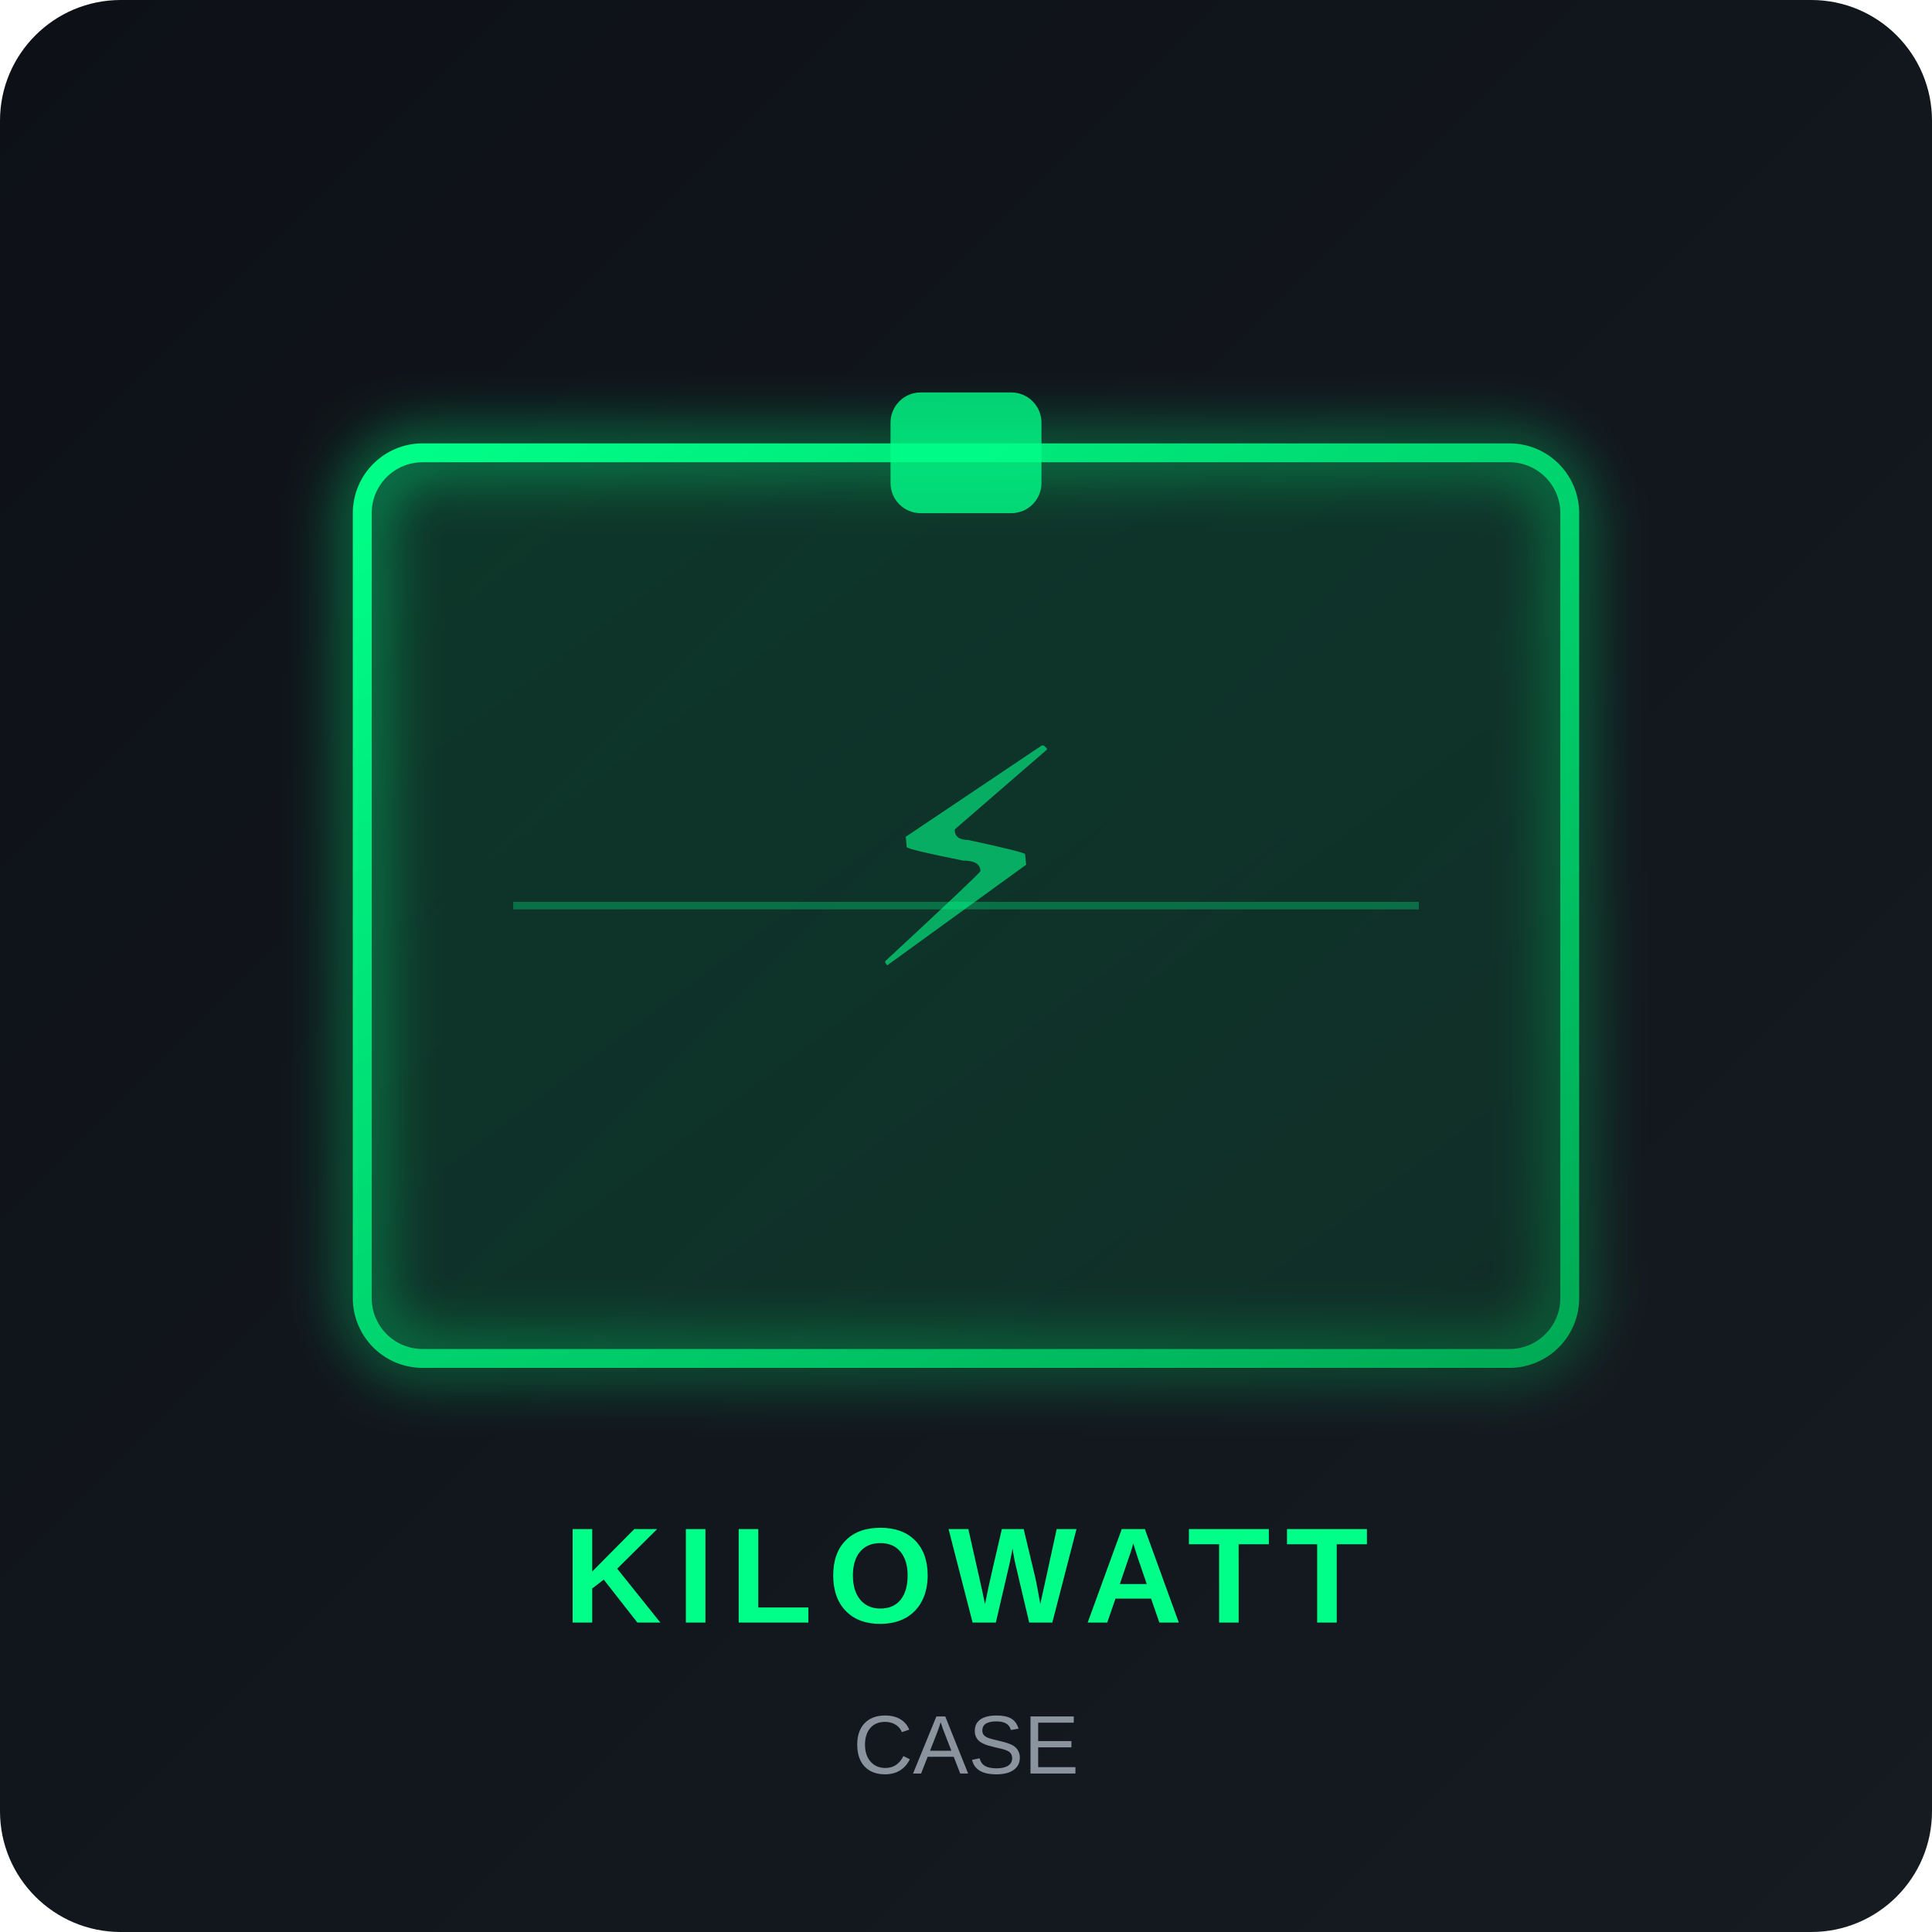
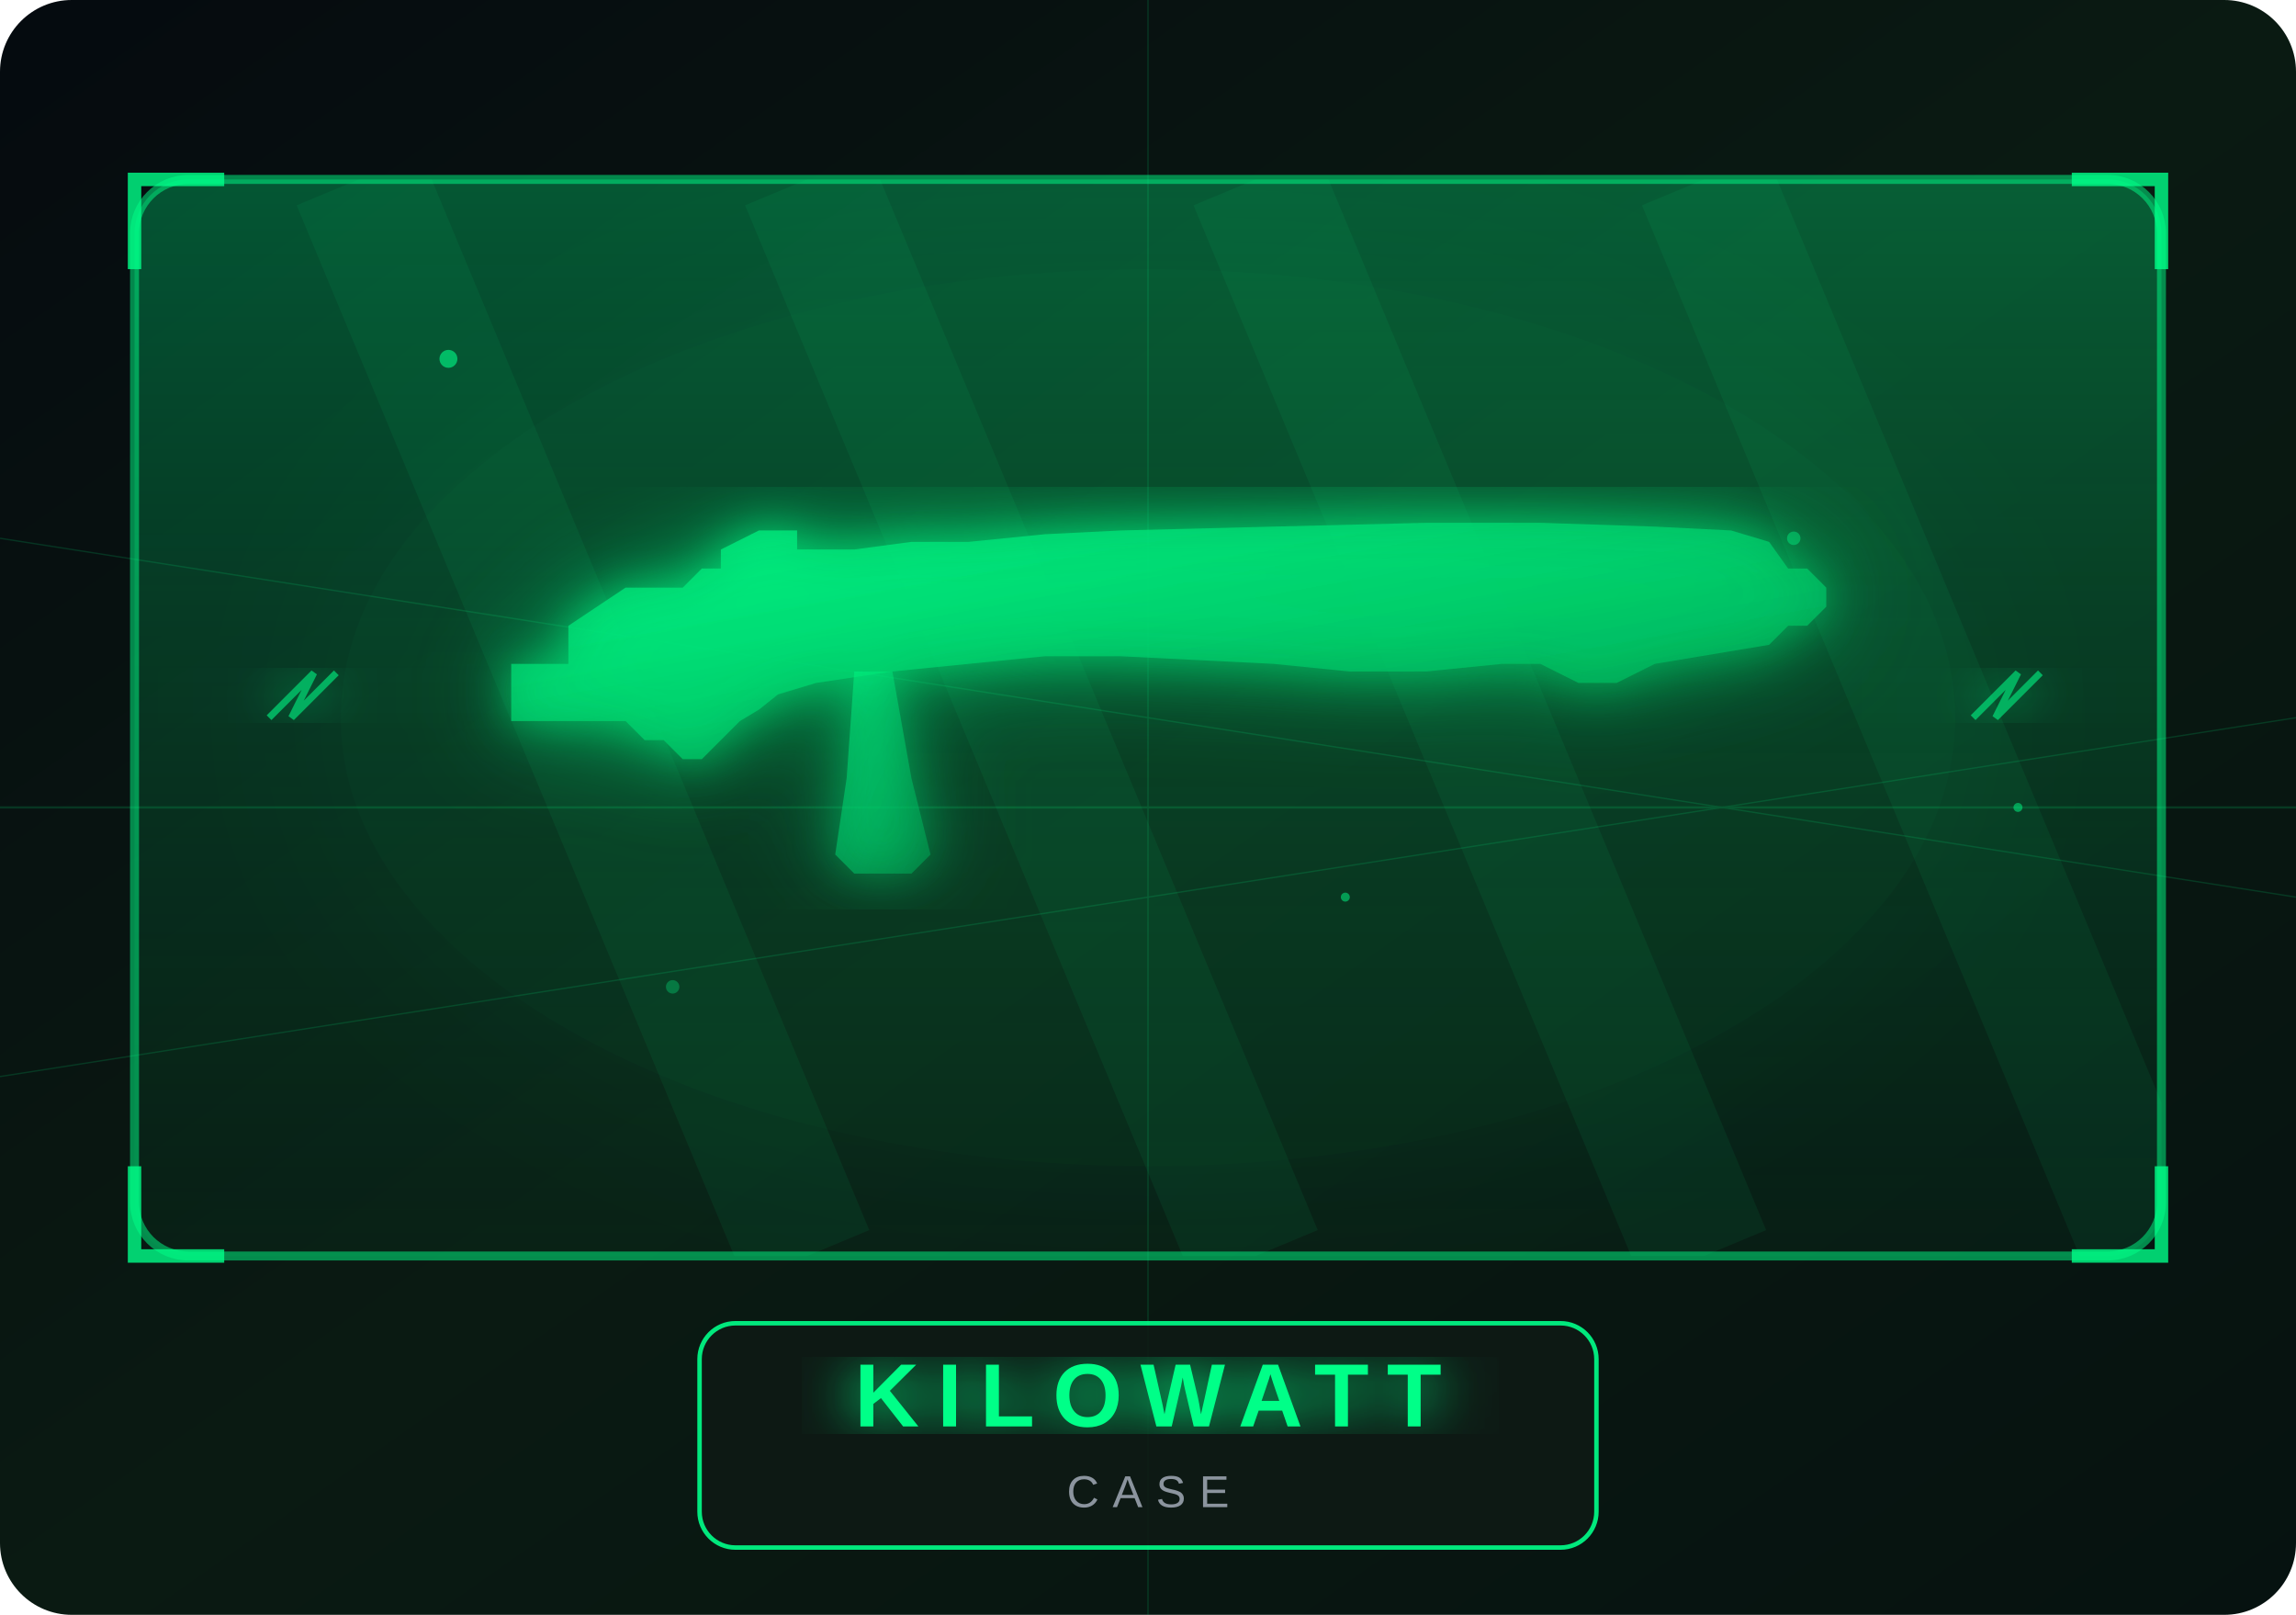
- <svg xmlns="http://www.w3.org/2000/svg" width="256" height="256" viewBox="0 0 256 256">
+ <svg xmlns="http://www.w3.org/2000/svg" width="512" height="360" viewBox="0 0 512 360">
  <defs>
    <linearGradient id="bg" x1="0%" y1="0%" x2="100%" y2="100%">
-       <stop offset="0%" style="stop-color:#0d1117" />
-       <stop offset="100%" style="stop-color:#161b22" />
+       <stop offset="0%" style="stop-color:#050a0f" />
+       <stop offset="50%" style="stop-color:#0a1a12" />
+       <stop offset="100%" style="stop-color:#061210" />
    </linearGradient>
-     <linearGradient id="box" x1="0%" y1="0%" x2="100%" y2="100%">
+     <linearGradient id="glow1" x1="0%" y1="0%" x2="100%" y2="0%">
+       <stop offset="0%" style="stop-color:#00ff88;stop-opacity:0" />
+       <stop offset="50%" style="stop-color:#00ff88;stop-opacity:0.8" />
+       <stop offset="100%" style="stop-color:#00ff88;stop-opacity:0" />
+     </linearGradient>
+     <linearGradient id="weapon" x1="0%" y1="0%" x2="100%" y2="100%">
      <stop offset="0%" style="stop-color:#00ff88" />
      <stop offset="100%" style="stop-color:#00aa55" />
    </linearGradient>
-     <filter id="glow">
-       <feGaussianBlur stdDeviation="4" result="blur" />
+     <linearGradient id="caseGrad" x1="0%" y1="0%" x2="0%" y2="100%">
+       <stop offset="0%" style="stop-color:#00ff88;stop-opacity:0.3" />
+       <stop offset="100%" style="stop-color:#00aa55;stop-opacity:0.05" />
+     </linearGradient>
+     <filter id="neon">
+       <feGaussianBlur stdDeviation="6" result="blur1" />
+       <feGaussianBlur stdDeviation="12" result="blur2" />
+       <feMerge>
+         <feMergeNode in="blur2" />
+         <feMergeNode in="blur1" />
+         <feMergeNode in="SourceGraphic" />
+       </feMerge>
+     </filter>
+     <filter id="softGlow">
+       <feGaussianBlur stdDeviation="20" result="blur" />
      <feMerge>
        <feMergeNode in="blur" />
        <feMergeNode in="SourceGraphic" />
      </feMerge>
    </filter>
+     <filter id="innerGlow">
+       <feGaussianBlur stdDeviation="3" />
+     </filter>
+     <clipPath id="caseClip">
+       <rect x="30" y="40" width="452" height="240" rx="12" />
+     </clipPath>
  </defs>
-   <rect width="256" height="256" fill="url(#bg)" rx="16" />
-   <rect x="48" y="60" width="160" height="120" rx="8" fill="url(#box)" opacity="0.15" />
-   <rect x="48" y="60" width="160" height="120" rx="8" fill="none" stroke="url(#box)" stroke-width="2.5" filter="url(#glow)" />
-   <rect x="118" y="52" width="20" height="16" rx="4" fill="#00ff88" opacity="0.8" />
-   <line x1="68" y1="120" x2="188" y2="120" stroke="#00ff88" stroke-width="1" opacity="0.3" />
-   <text x="128" y="128" text-anchor="middle" font-size="40" fill="#00ff88" opacity="0.6">⚡</text>
-   <text x="128" y="215" text-anchor="middle" font-family="Arial,sans-serif" font-weight="bold" font-size="18" fill="#00ff88" letter-spacing="2">KILOWATT</text>
-   <text x="128" y="235" text-anchor="middle" font-family="Arial,sans-serif" font-size="11" fill="#8b949e">CASE</text>
+   <rect width="512" height="360" fill="url(#bg)" rx="16" />
+   <g opacity="0.15">
+     <line x1="0" y1="180" x2="512" y2="180" stroke="#00ff88" stroke-width="0.5" />
+     <line x1="0" y1="120" x2="512" y2="200" stroke="#00ff88" stroke-width="0.3" />
+     <line x1="0" y1="240" x2="512" y2="160" stroke="#00ff88" stroke-width="0.3" />
+     <line x1="256" y1="0" x2="256" y2="360" stroke="#00ff88" stroke-width="0.3" />
+   </g>
+   <ellipse cx="256" cy="160" rx="180" ry="100" fill="#00ff88" opacity="0.04" filter="url(#softGlow)" />
+   <g clip-path="url(#caseClip)">
+     <rect x="30" y="40" width="452" height="240" rx="12" fill="url(#caseGrad)" />
+     <g opacity="0.06">
+       <line x1="80" y1="40" x2="180" y2="280" stroke="#00ff88" stroke-width="30" />
+       <line x1="180" y1="40" x2="280" y2="280" stroke="#00ff88" stroke-width="30" />
+       <line x1="280" y1="40" x2="380" y2="280" stroke="#00ff88" stroke-width="30" />
+       <line x1="380" y1="40" x2="480" y2="280" stroke="#00ff88" stroke-width="30" />
+     </g>
+     <g transform="translate(80, 80) scale(0.85)" filter="url(#neon)">
+       <path d="M40,95 L40,80 L55,80 L55,70 L70,60 L85,60 L90,55 L95,55 L95,50 L105,45 L115,45 L115,50 L130,50 L145,48 L160,48 L180,46 L200,45 L240,44 L280,43 L310,43 L340,44 L360,45 L370,48 L375,55 L380,55 L385,60 L385,65 L380,70 L375,70 L370,75 L340,80 L330,85 L320,85 L310,80 L300,80 L280,82 L260,82 L240,80 L200,78 L180,78 L160,80 L140,82 L120,85 L110,88 L105,92 L100,95 L95,100 L90,105 L85,105 L80,100 L75,100 L70,95 Z" fill="url(#weapon)" opacity="0.7" />
+       <path d="M130,82 L140,82 L145,110 L150,130 L145,135 L130,135 L125,130 L128,110 Z" fill="url(#weapon)" opacity="0.5" />
+     </g>
+     <circle cx="100" cy="80" r="2" fill="#00ff88" opacity="0.6">
+       <animate attributeName="cy" values="80;60;80" dur="3s" repeatCount="indefinite" />
+       <animate attributeName="opacity" values="0.6;0.2;0.6" dur="3s" repeatCount="indefinite" />
+     </circle>
+     <circle cx="400" cy="120" r="1.5" fill="#00ff88" opacity="0.4">
+       <animate attributeName="cy" values="120;90;120" dur="4s" repeatCount="indefinite" />
+     </circle>
+     <circle cx="300" cy="200" r="1" fill="#00ff88" opacity="0.5">
+       <animate attributeName="cy" values="200;180;200" dur="2.5s" repeatCount="indefinite" />
+     </circle>
+     <circle cx="150" cy="220" r="1.5" fill="#00ff88" opacity="0.3">
+       <animate attributeName="cy" values="220;200;220" dur="3.5s" repeatCount="indefinite" />
+     </circle>
+     <circle cx="450" cy="180" r="1" fill="#00ff88" opacity="0.5">
+       <animate attributeName="cy" values="180;160;180" dur="2s" repeatCount="indefinite" />
+     </circle>
+   </g>
+   <rect x="30" y="40" width="452" height="240" rx="12" fill="none" stroke="#00ff88" stroke-width="2" opacity="0.5" />
+   <line x1="60" y1="40" x2="452" y2="40" stroke="url(#glow1)" stroke-width="2" />
+   <line x1="60" y1="280" x2="452" y2="280" stroke="url(#glow1)" stroke-width="1.5" />
+   <path d="M30,60 L30,40 L50,40" fill="none" stroke="#00ff88" stroke-width="3" opacity="0.8" />
+   <path d="M482,60 L482,40 L462,40" fill="none" stroke="#00ff88" stroke-width="3" opacity="0.8" />
+   <path d="M30,260 L30,280 L50,280" fill="none" stroke="#00ff88" stroke-width="3" opacity="0.8" />
+   <path d="M482,260 L482,280 L462,280" fill="none" stroke="#00ff88" stroke-width="3" opacity="0.8" />
+   <rect x="156" y="295" width="200" height="50" rx="8" fill="#0d1a14" stroke="#00ff88" stroke-width="1" opacity="0.9" />
+   <text x="256" y="318" text-anchor="middle" font-family="'Segoe UI',Arial,sans-serif" font-weight="800" font-size="20" fill="#00ff88" letter-spacing="4" filter="url(#neon)">KILOWATT</text>
+   <text x="256" y="336" text-anchor="middle" font-family="'Segoe UI',Arial,sans-serif" font-weight="400" font-size="10" fill="#8b949e" letter-spacing="3">CASE</text>
+   <g filter="url(#neon)" opacity="0.6">
+     <path d="M60,160 L70,150 L65,160 L75,150" fill="none" stroke="#00ff88" stroke-width="1.5" />
+     <path d="M440,160 L450,150 L445,160 L455,150" fill="none" stroke="#00ff88" stroke-width="1.5" />
+   </g>
</svg>
